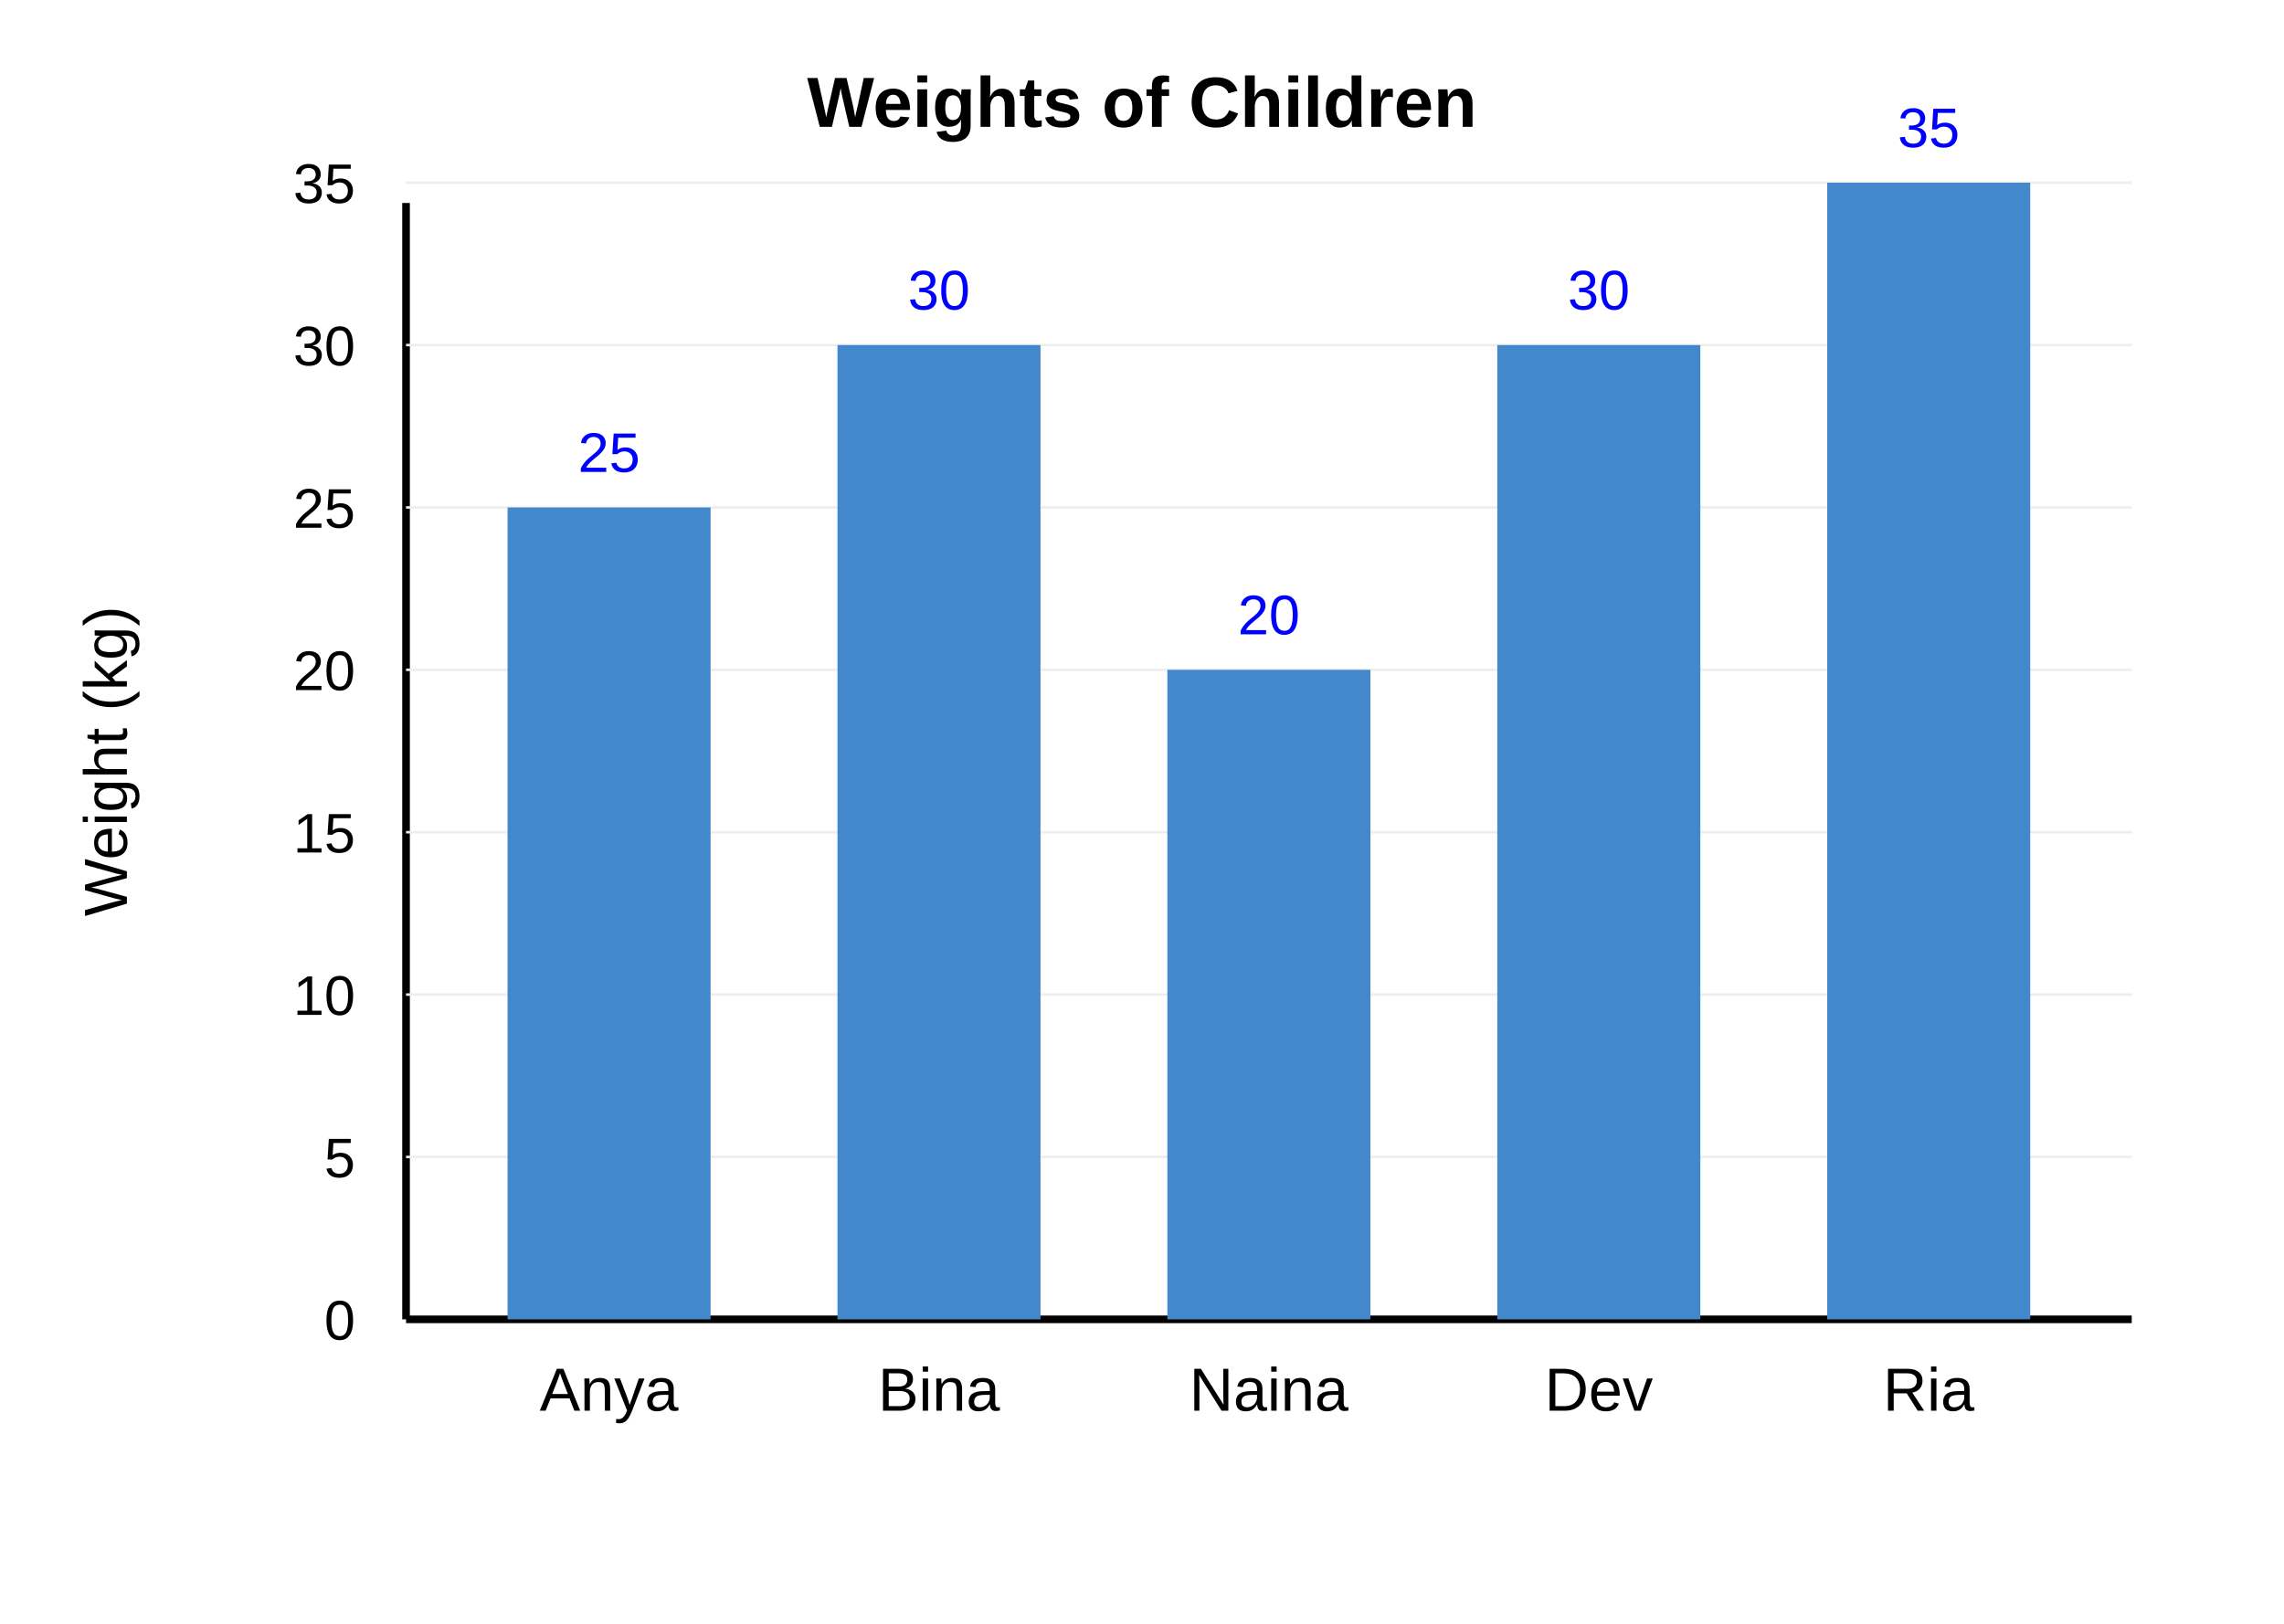
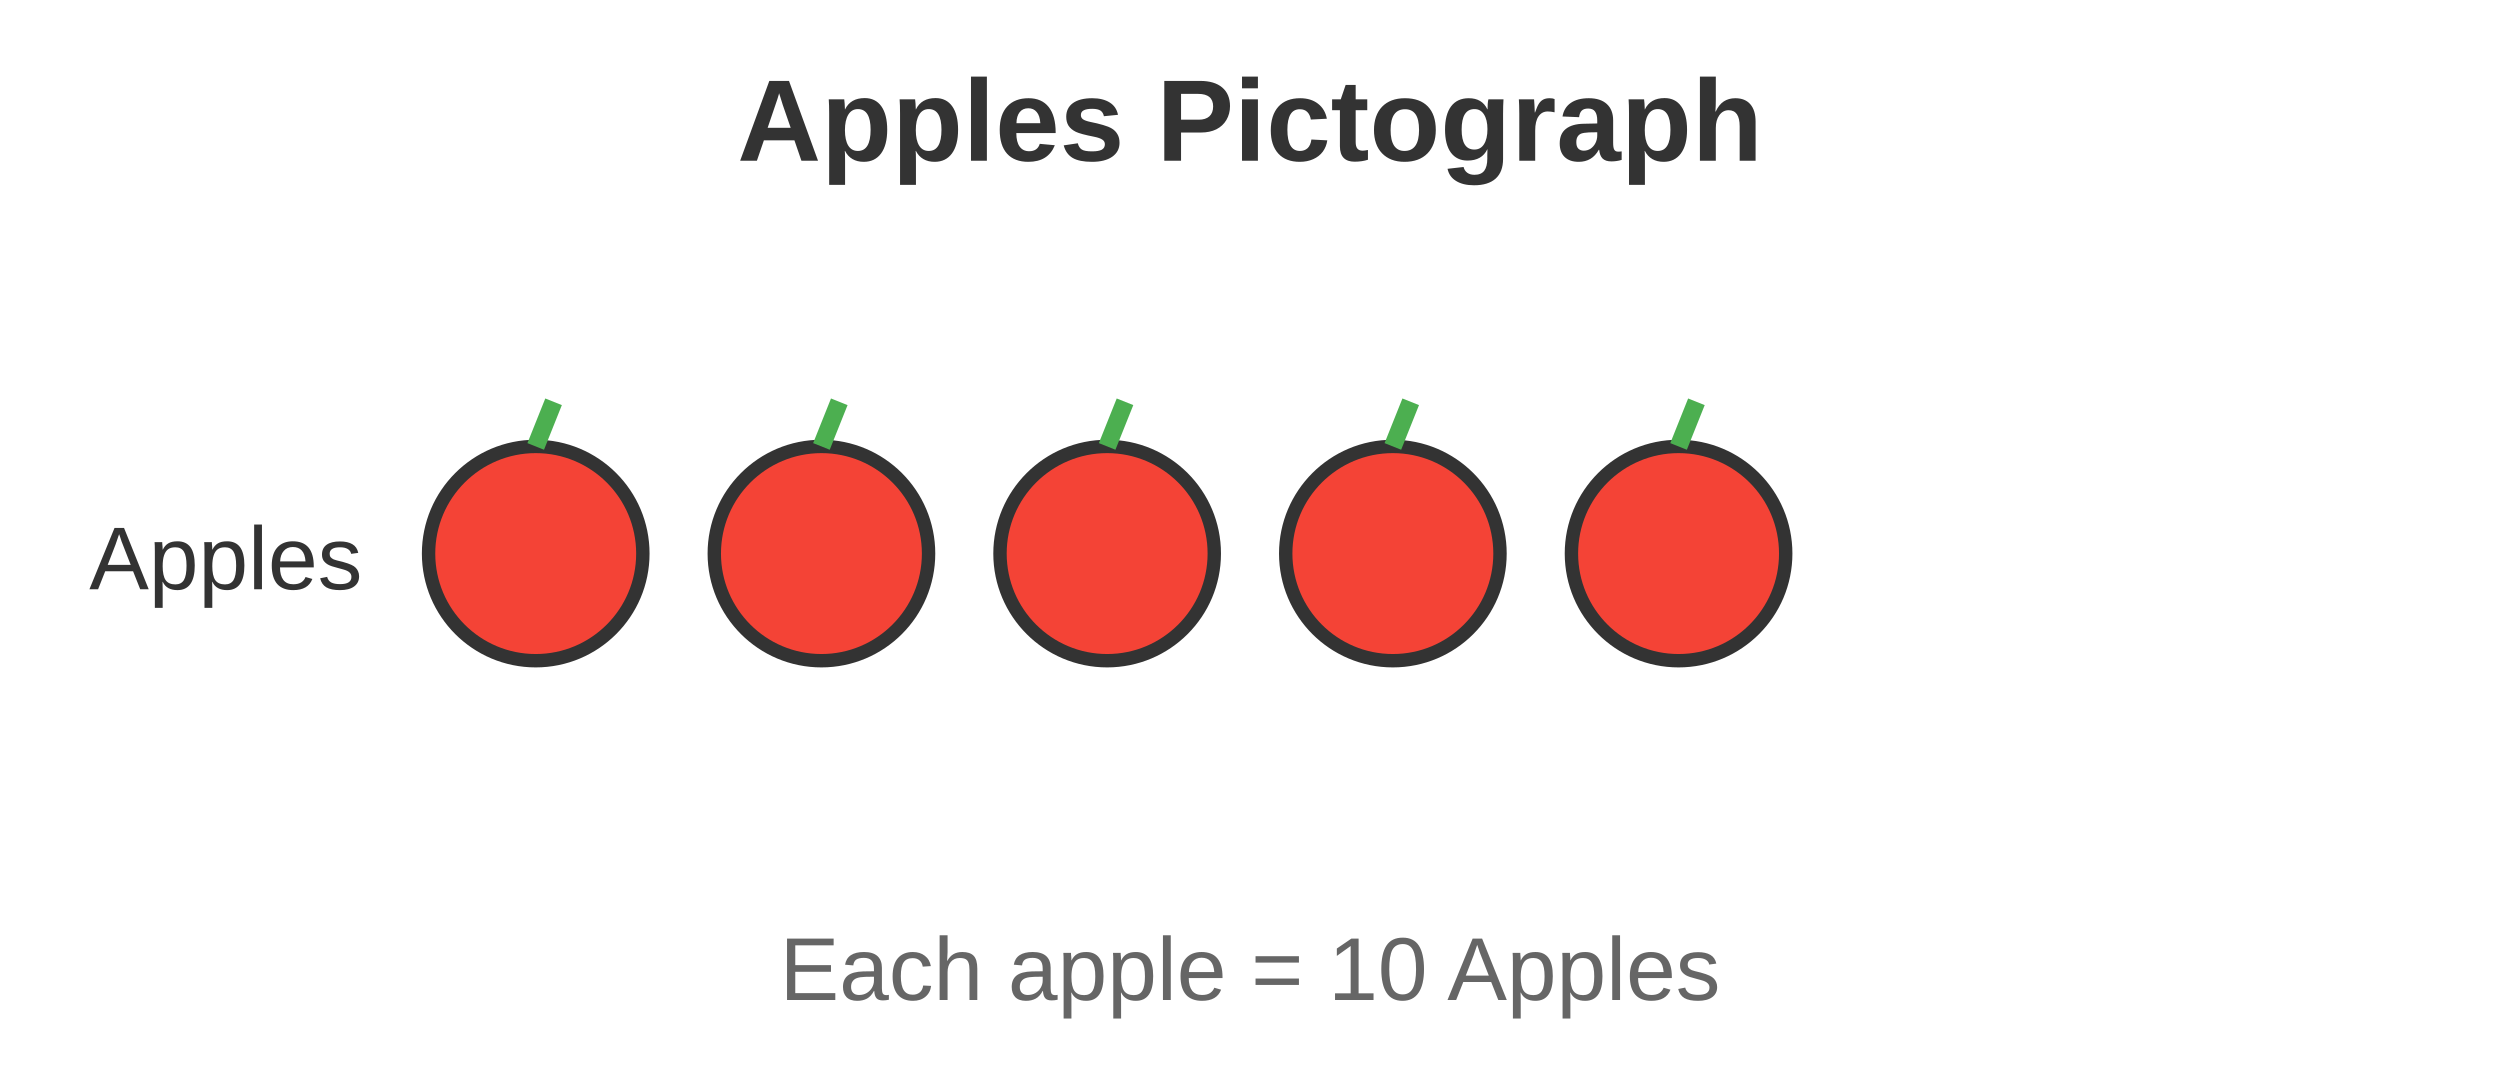
- <svg xmlns="http://www.w3.org/2000/svg" viewBox="0 0 450 320">
-   <text x="225" y="25" text-anchor="middle" font-family="Arial" font-size="14" fill="black" font-weight="bold">Weights of Children</text>
-   <line x1="80" y1="40" x2="80" y2="260" stroke="black" stroke-width="1.5" />
-   <line x1="80" y1="260" x2="420" y2="260" stroke="black" stroke-width="1.5" />
-   <text x="70" y="264" text-anchor="end" font-family="Arial" font-size="11" fill="black">0</text>
-   <text x="70" y="232" text-anchor="end" font-family="Arial" font-size="11" fill="black">5</text>
-   <text x="70" y="200" text-anchor="end" font-family="Arial" font-size="11" fill="black">10</text>
-   <text x="70" y="168" text-anchor="end" font-family="Arial" font-size="11" fill="black">15</text>
-   <text x="70" y="136" text-anchor="end" font-family="Arial" font-size="11" fill="black">20</text>
-   <text x="70" y="104" text-anchor="end" font-family="Arial" font-size="11" fill="black">25</text>
-   <text x="70" y="72" text-anchor="end" font-family="Arial" font-size="11" fill="black">30</text>
-   <text x="70" y="40" text-anchor="end" font-family="Arial" font-size="11" fill="black">35</text>
-   <g stroke="#eee" stroke-width="0.5">
-     <line x1="80" y1="228" x2="420" y2="228" />
-     <line x1="80" y1="196" x2="420" y2="196" />
-     <line x1="80" y1="164" x2="420" y2="164" />
-     <line x1="80" y1="132" x2="420" y2="132" />
-     <line x1="80" y1="100" x2="420" y2="100" />
-     <line x1="80" y1="68" x2="420" y2="68" />
-     <line x1="80" y1="36" x2="420" y2="36" />
-   </g>
-   <rect x="100" y="100" width="40" height="160" fill="#4488cc" />
-   <text x="120" y="278" text-anchor="middle" font-family="Arial" font-size="12" fill="black">Anya</text>
-   <text x="120" y="93" text-anchor="middle" font-family="Arial" font-size="11" fill="blue">25</text>
-   <rect x="165" y="68" width="40" height="192" fill="#4488cc" />
-   <text x="185" y="278" text-anchor="middle" font-family="Arial" font-size="12" fill="black">Bina</text>
-   <text x="185" y="61" text-anchor="middle" font-family="Arial" font-size="11" fill="blue">30</text>
-   <rect x="230" y="132" width="40" height="128" fill="#4488cc" />
-   <text x="250" y="278" text-anchor="middle" font-family="Arial" font-size="12" fill="black">Naina</text>
-   <text x="250" y="125" text-anchor="middle" font-family="Arial" font-size="11" fill="blue">20</text>
-   <rect x="295" y="68" width="40" height="192" fill="#4488cc" />
-   <text x="315" y="278" text-anchor="middle" font-family="Arial" font-size="12" fill="black">Dev</text>
-   <text x="315" y="61" text-anchor="middle" font-family="Arial" font-size="11" fill="blue">30</text>
-   <rect x="360" y="36" width="40" height="224" fill="#4488cc" />
-   <text x="380" y="278" text-anchor="middle" font-family="Arial" font-size="12" fill="black">Ria</text>
-   <text x="380" y="29" text-anchor="middle" font-family="Arial" font-size="11" fill="blue">35</text>
-   <text x="25" y="150" text-anchor="middle" font-family="Arial" font-size="12" fill="black" transform="rotate(-90 25 150)">Weight (kg)</text>
+ <svg xmlns="http://www.w3.org/2000/svg" viewBox="0 0 280 120" width="280" height="120">
+   <text x="140.0" y="18" text-anchor="middle" font-size="13" font-weight="bold" font-family="Arial" fill="#333">Apples Pictograph</text>
+   <text x="140.0" y="112" text-anchor="middle" font-size="10" font-family="Arial" fill="#666">Each apple = 10 Apples</text>
+   <text x="10" y="66.0" text-anchor="start" font-size="10" font-family="Arial" fill="#333">Apples</text>
+   <circle cx="60" cy="62.0" r="12" fill="#F44336" stroke="#333" stroke-width="1.5" />
+   <line x1="60" y1="50.0" x2="62" y2="45.0" stroke="#4CAF50" stroke-width="2" />
+   <circle cx="92" cy="62.0" r="12" fill="#F44336" stroke="#333" stroke-width="1.5" />
+   <line x1="92" y1="50.0" x2="94" y2="45.0" stroke="#4CAF50" stroke-width="2" />
+   <circle cx="124" cy="62.0" r="12" fill="#F44336" stroke="#333" stroke-width="1.5" />
+   <line x1="124" y1="50.0" x2="126" y2="45.0" stroke="#4CAF50" stroke-width="2" />
+   <circle cx="156" cy="62.0" r="12" fill="#F44336" stroke="#333" stroke-width="1.5" />
+   <line x1="156" y1="50.0" x2="158" y2="45.0" stroke="#4CAF50" stroke-width="2" />
+   <circle cx="188" cy="62.0" r="12" fill="#F44336" stroke="#333" stroke-width="1.5" />
+   <line x1="188" y1="50.0" x2="190" y2="45.0" stroke="#4CAF50" stroke-width="2" />
</svg>
